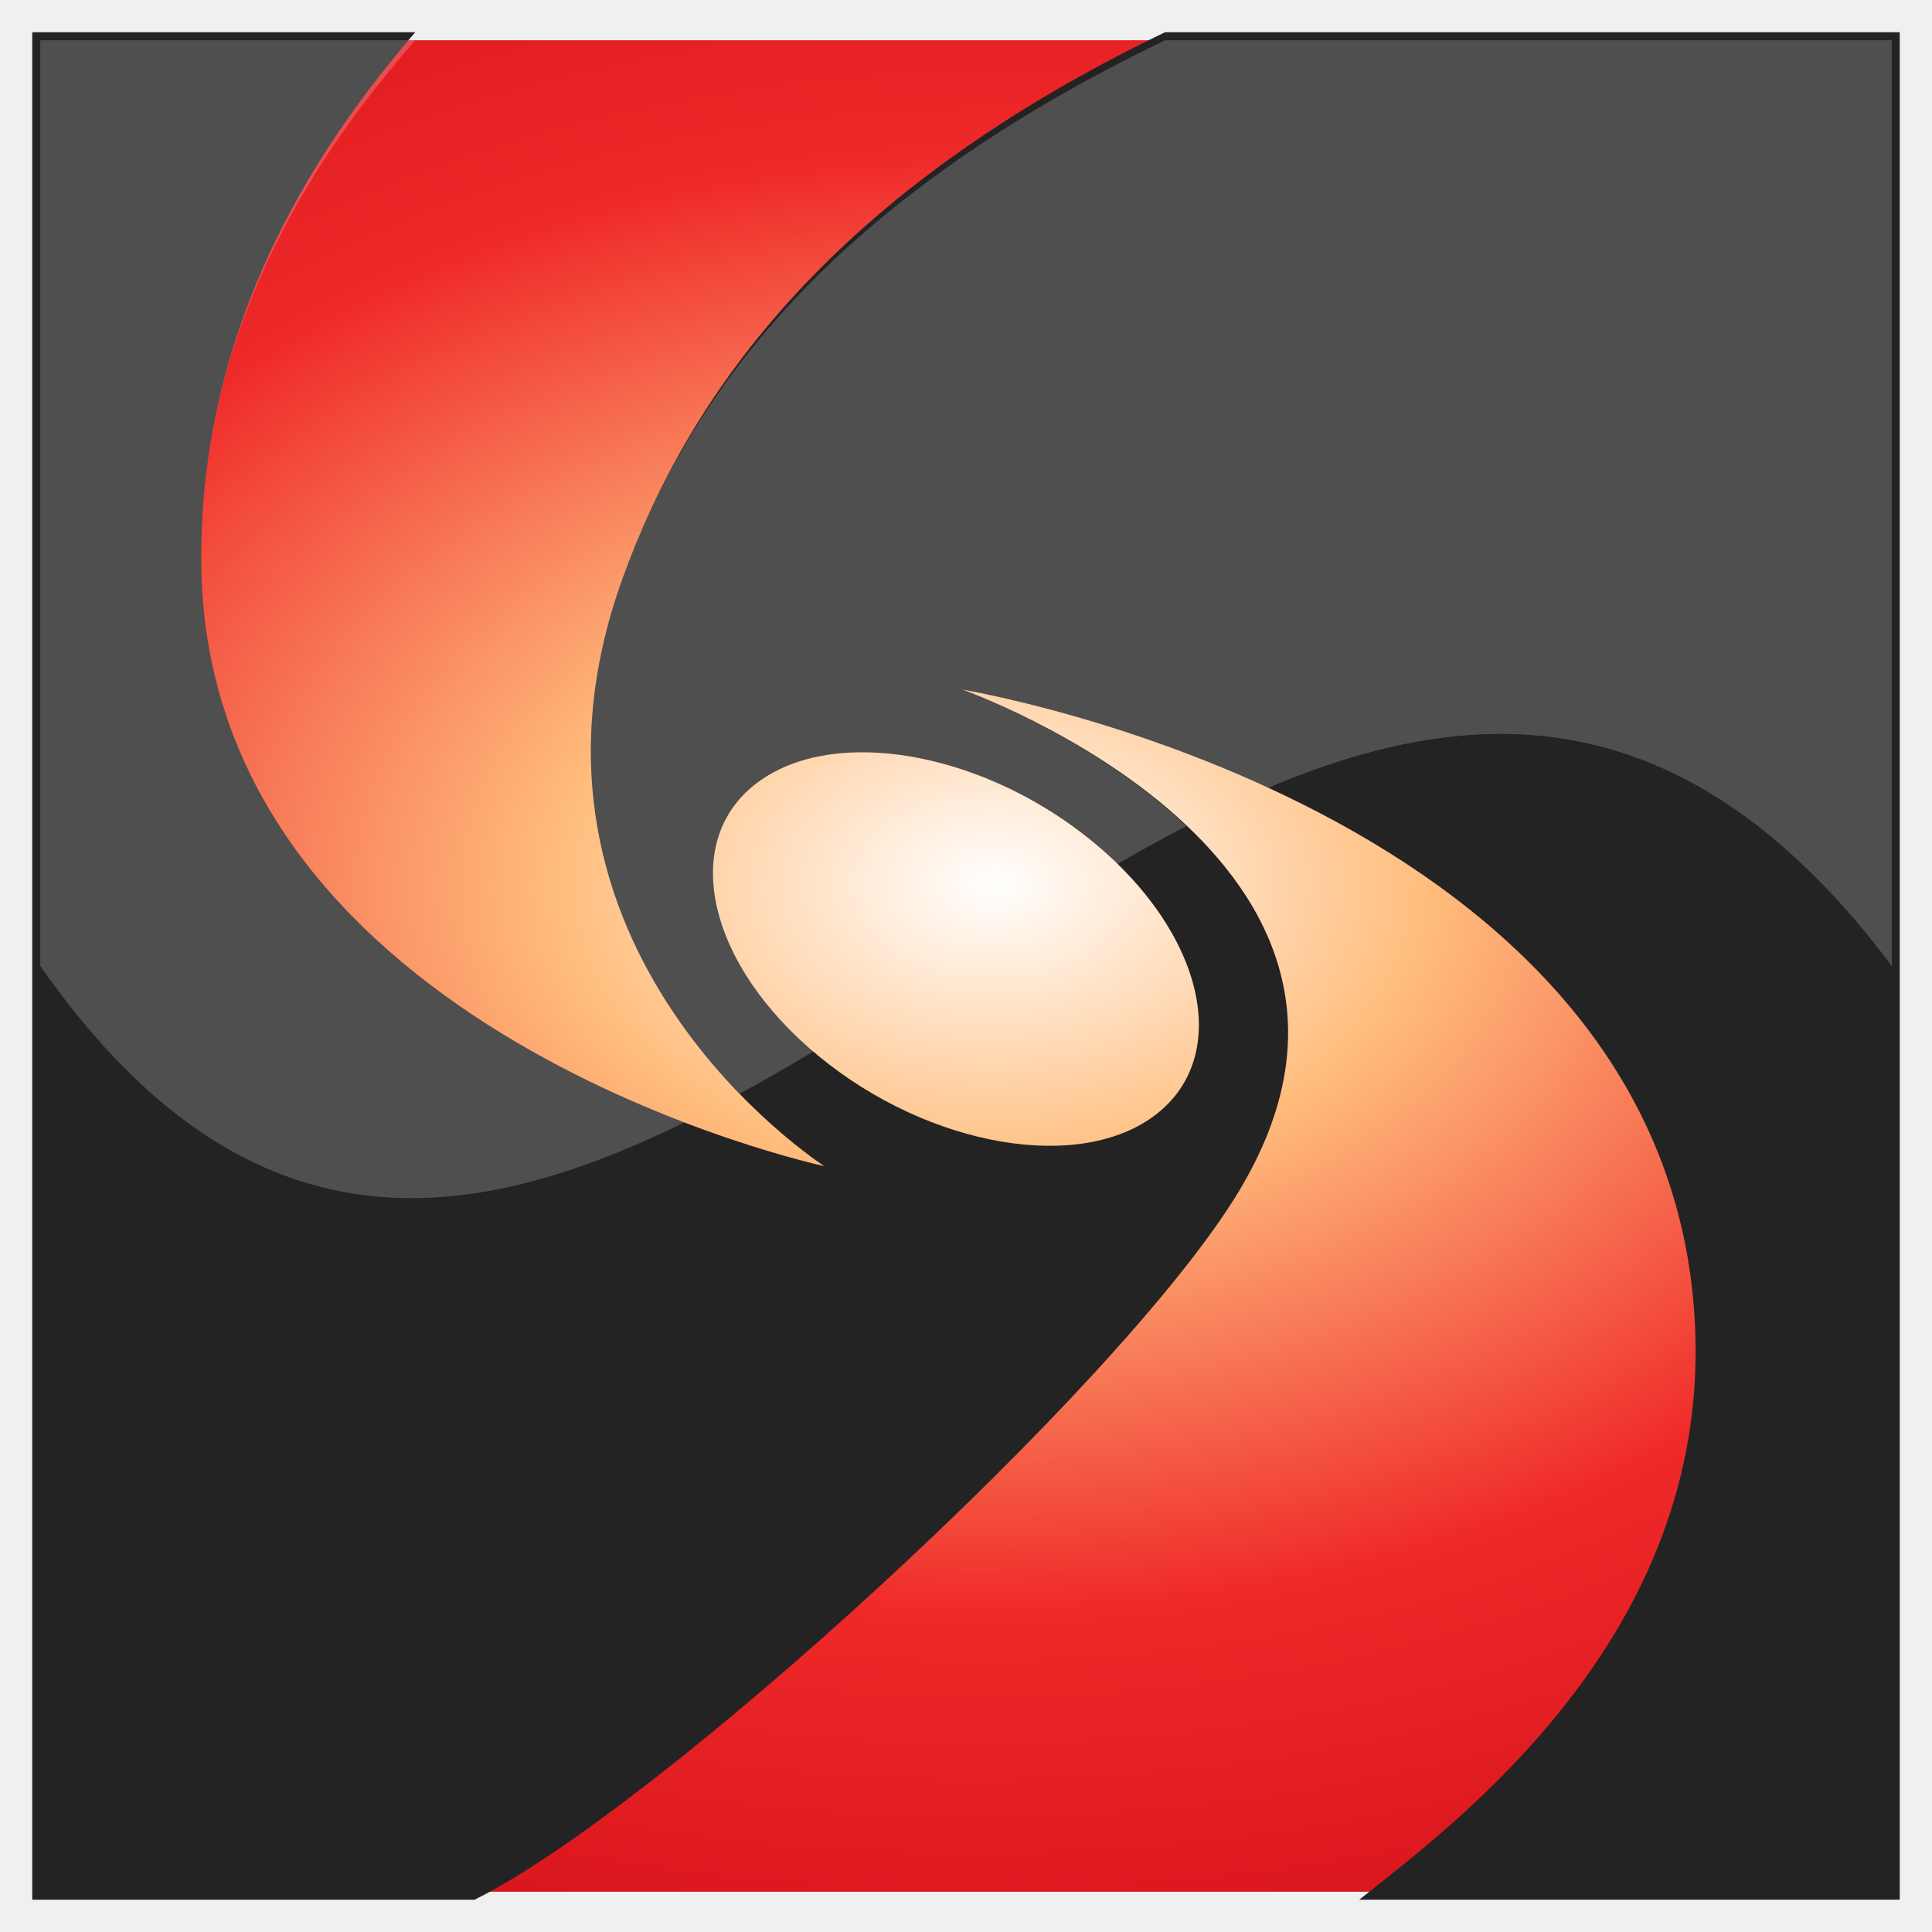
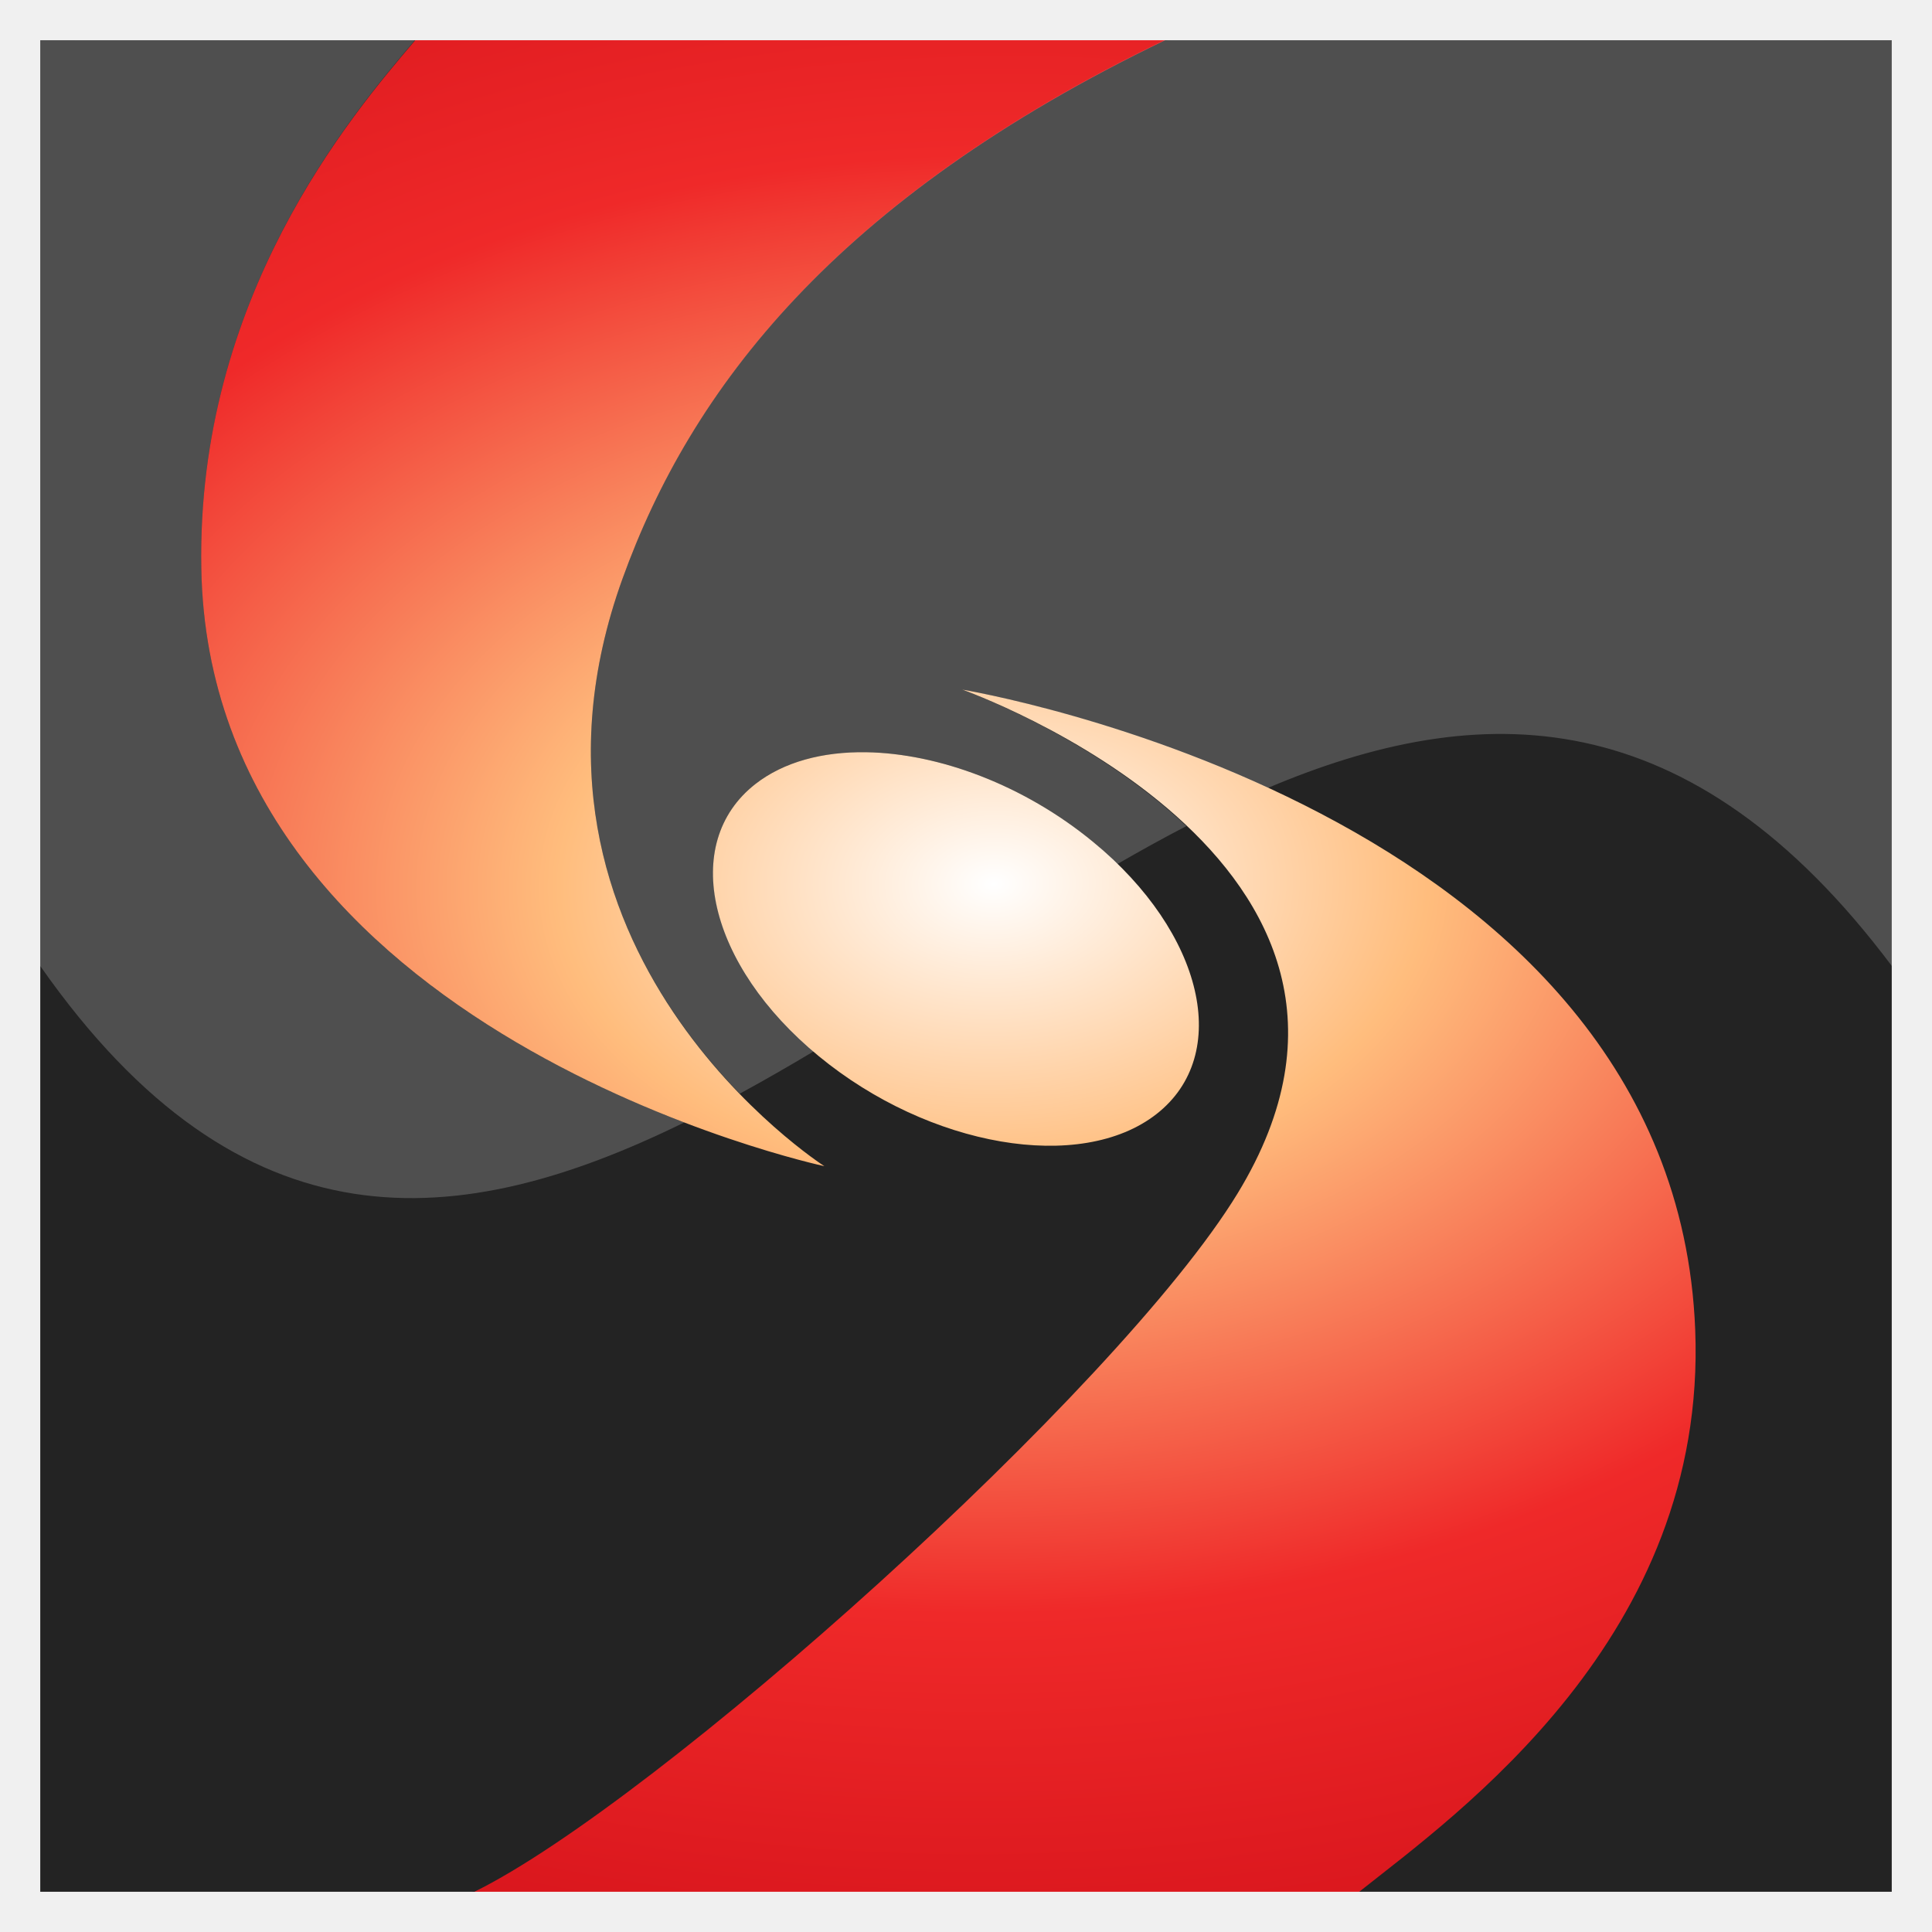
<svg xmlns="http://www.w3.org/2000/svg" xmlns:xlink="http://www.w3.org/1999/xlink" width="48" version="1.1" height="48">
-   <defs id="defs4">
+   <defs>
    <linearGradient id="linearGradient6434">
-       <stop offset="0" style="stop-color:#fff" id="stop6436" />
-       <stop offset="0.2" style="stop-color:#ffbd7d" id="stop8227" />
-       <stop offset="0.5" style="stop-color:#ef2929" id="stop8223" />
-       <stop offset="1" style="stop-color:#c0000f" id="stop6438" />
+       <stop offset="0" style="stop-color:#fff" />
+       <stop offset="0.2" style="stop-color:#ffbd7d" />
+       <stop offset="0.5" style="stop-color:#ef2929" />
+       <stop offset="1" style="stop-color:#c0000f" />
    </linearGradient>
    <radialGradient fx="103.091" fy="155.05" cx="103.091" cy="155.05" gradientTransform="matrix(0.5439948,-0.00558323,0.00122468,0.3654016,-31.58345,-34.1205)" r="99.227" id="radialGradient3264" xlink:href="#linearGradient6434" gradientUnits="userSpaceOnUse" />
  </defs>
-   <g style="fill-rule:evenodd;stroke:none">
-     <path style="fill:url(#radialGradient3264);stroke-width:3" id="path3262" d="M 47,1 47,47 1,47 1,1 Z" />
-     <path style="fill:#232323" id="path4144" d="m .801,.801 v 46.398 h 10.986 c 4.51,-2.22 15.986,-12.669 18.963,-17.553 5.059,-8.302 -6.842,-12.514 -6.842,-12.514 0,0 17.693,2.92 18.209,15.902 0.303,7.626 -5.92,12.236 -8.348,14.164 h 13.43 v -46.398 h -18.252 c -8.198,3.946 -11.786,8.879 -13.48,13.574 -3.337,9.246 5.014,14.598 5.014,14.598 0,2e-06 -15.273,-3.27 -15.48,-14.85 -0.121,-6.722 3.722,-11.455 5.316,-13.322 h -9.516 z  m 20.719,17.889 c 1.802,0.028 3.918,0.813 5.637,2.227 2.75,2.262 3.456,5.291 1.576,6.762 -1.88,1.47 -5.641,0.824 -8.391,-1.438 -2.75,-2.262 -3.456,-5.289 -1.576,-6.76 0.705,-0.551 1.673,-0.808 2.754,-0.791 z " />
-     <path style="opacity:.2;fill:#fff;stroke-linecap:round;stroke-width:5" id="rect4164" d="m 1,1 v 23 c 5.023,7.176 10.435,6.617 16,3.887 -4.52,-1.728 -11.856,-5.76 -12,-13.764 -0.121,-6.722 3.722,-11.256 5.316,-13.123 h -9.316 z  m 27.947,0 c -8.198,3.946 -11.786,8.68 -13.48,13.375 -2.206,6.113 0.692,10.51 2.912,12.797 0.61,-0.333 1.223,-0.684 1.836,-1.051 -2.635,-2.248 -3.297,-5.195 -1.449,-6.641 0.705,-0.551 1.673,-0.808 2.754,-0.791 1.802,0.028 3.918,0.813 5.637,2.227 0.218,0.179 0.4,0.369 0.592,0.557 0.576,-0.331 1.151,-0.652 1.727,-0.949 -2.375,-2.247 -5.566,-3.391 -5.566,-3.391 0,0 3.596,0.605 7.59,2.443 5.266,-2.231 10.496,-2.251 15.502,4.424 v -23 h -18.053 z " />
+   <g style="fill-rule:evenodd">
+     <path style="fill:url(#radialGradient3264);stroke-width:3" d="M 45,3 V 45 L 33.77,47 H 11.787 L 3,45 V 3 l 7.316,-2 h 18.631 z" />
+     <path style="fill:#232323" d="M 1,1 V 47 H 11.787 C 16.297,44.78 27.773,34.531 30.75,29.646 35.809,21.345 23.908,17.133 23.908,17.133 c 0,0 17.693,2.92 18.209,15.902 C 42.42,40.662 36.197,45.072 33.77,47 H 47 V 1 L 28.947,1 c -8.198,3.946 -11.786,8.68 -13.48,13.375 -3.337,9.246 5.014,14.598 5.014,14.598 0,2e-6 -15.273,-3.27 -15.48,-14.85 C 4.879,7.401 8.722,2.867 10.316,1 H 1 Z M 21.52,18.689 c 1.802,0.028 3.918,0.813 5.637,2.227 2.75,2.262 3.456,5.291 1.576,6.762 -1.88,1.47 -5.641,0.824 -8.391,-1.438 -2.75,-2.262 -3.456,-5.289 -1.576,-6.76 0.705,-0.551 1.673,-0.808 2.754,-0.791 z" />
+     <path style="opacity:.2;fill:#fff" d="m 1,1 v 23 c 5.023,7.176 10.435,6.617 16,3.887 -4.52,-1.728 -11.856,-5.76 -12,-13.764 -0.121,-6.722 3.722,-11.266 5.316,-13.133 l -9.316,.01 Z  m 27.947,-.01 c -8.198,3.946 -11.786,8.69 -13.48,13.385 -2.206,6.113 0.692,10.51 2.912,12.797 0.61,-0.333 1.223,-0.684 1.836,-1.051 -2.635,-2.248 -3.297,-5.195 -1.449,-6.641 0.705,-0.551 1.673,-0.808 2.754,-0.791 1.802,0.028 3.918,0.813 5.637,2.227 0.218,0.179 0.4,0.369 0.592,0.557 0.576,-0.331 1.151,-0.652 1.727,-0.949 -2.375,-2.247 -5.566,-3.391 -5.566,-3.391 0,0 3.596,0.605 7.59,2.443 5.266,-2.231 10.496,-2.251 15.502,4.424 v -23 l -18.053,-.01 Z " />
  </g>
</svg>
